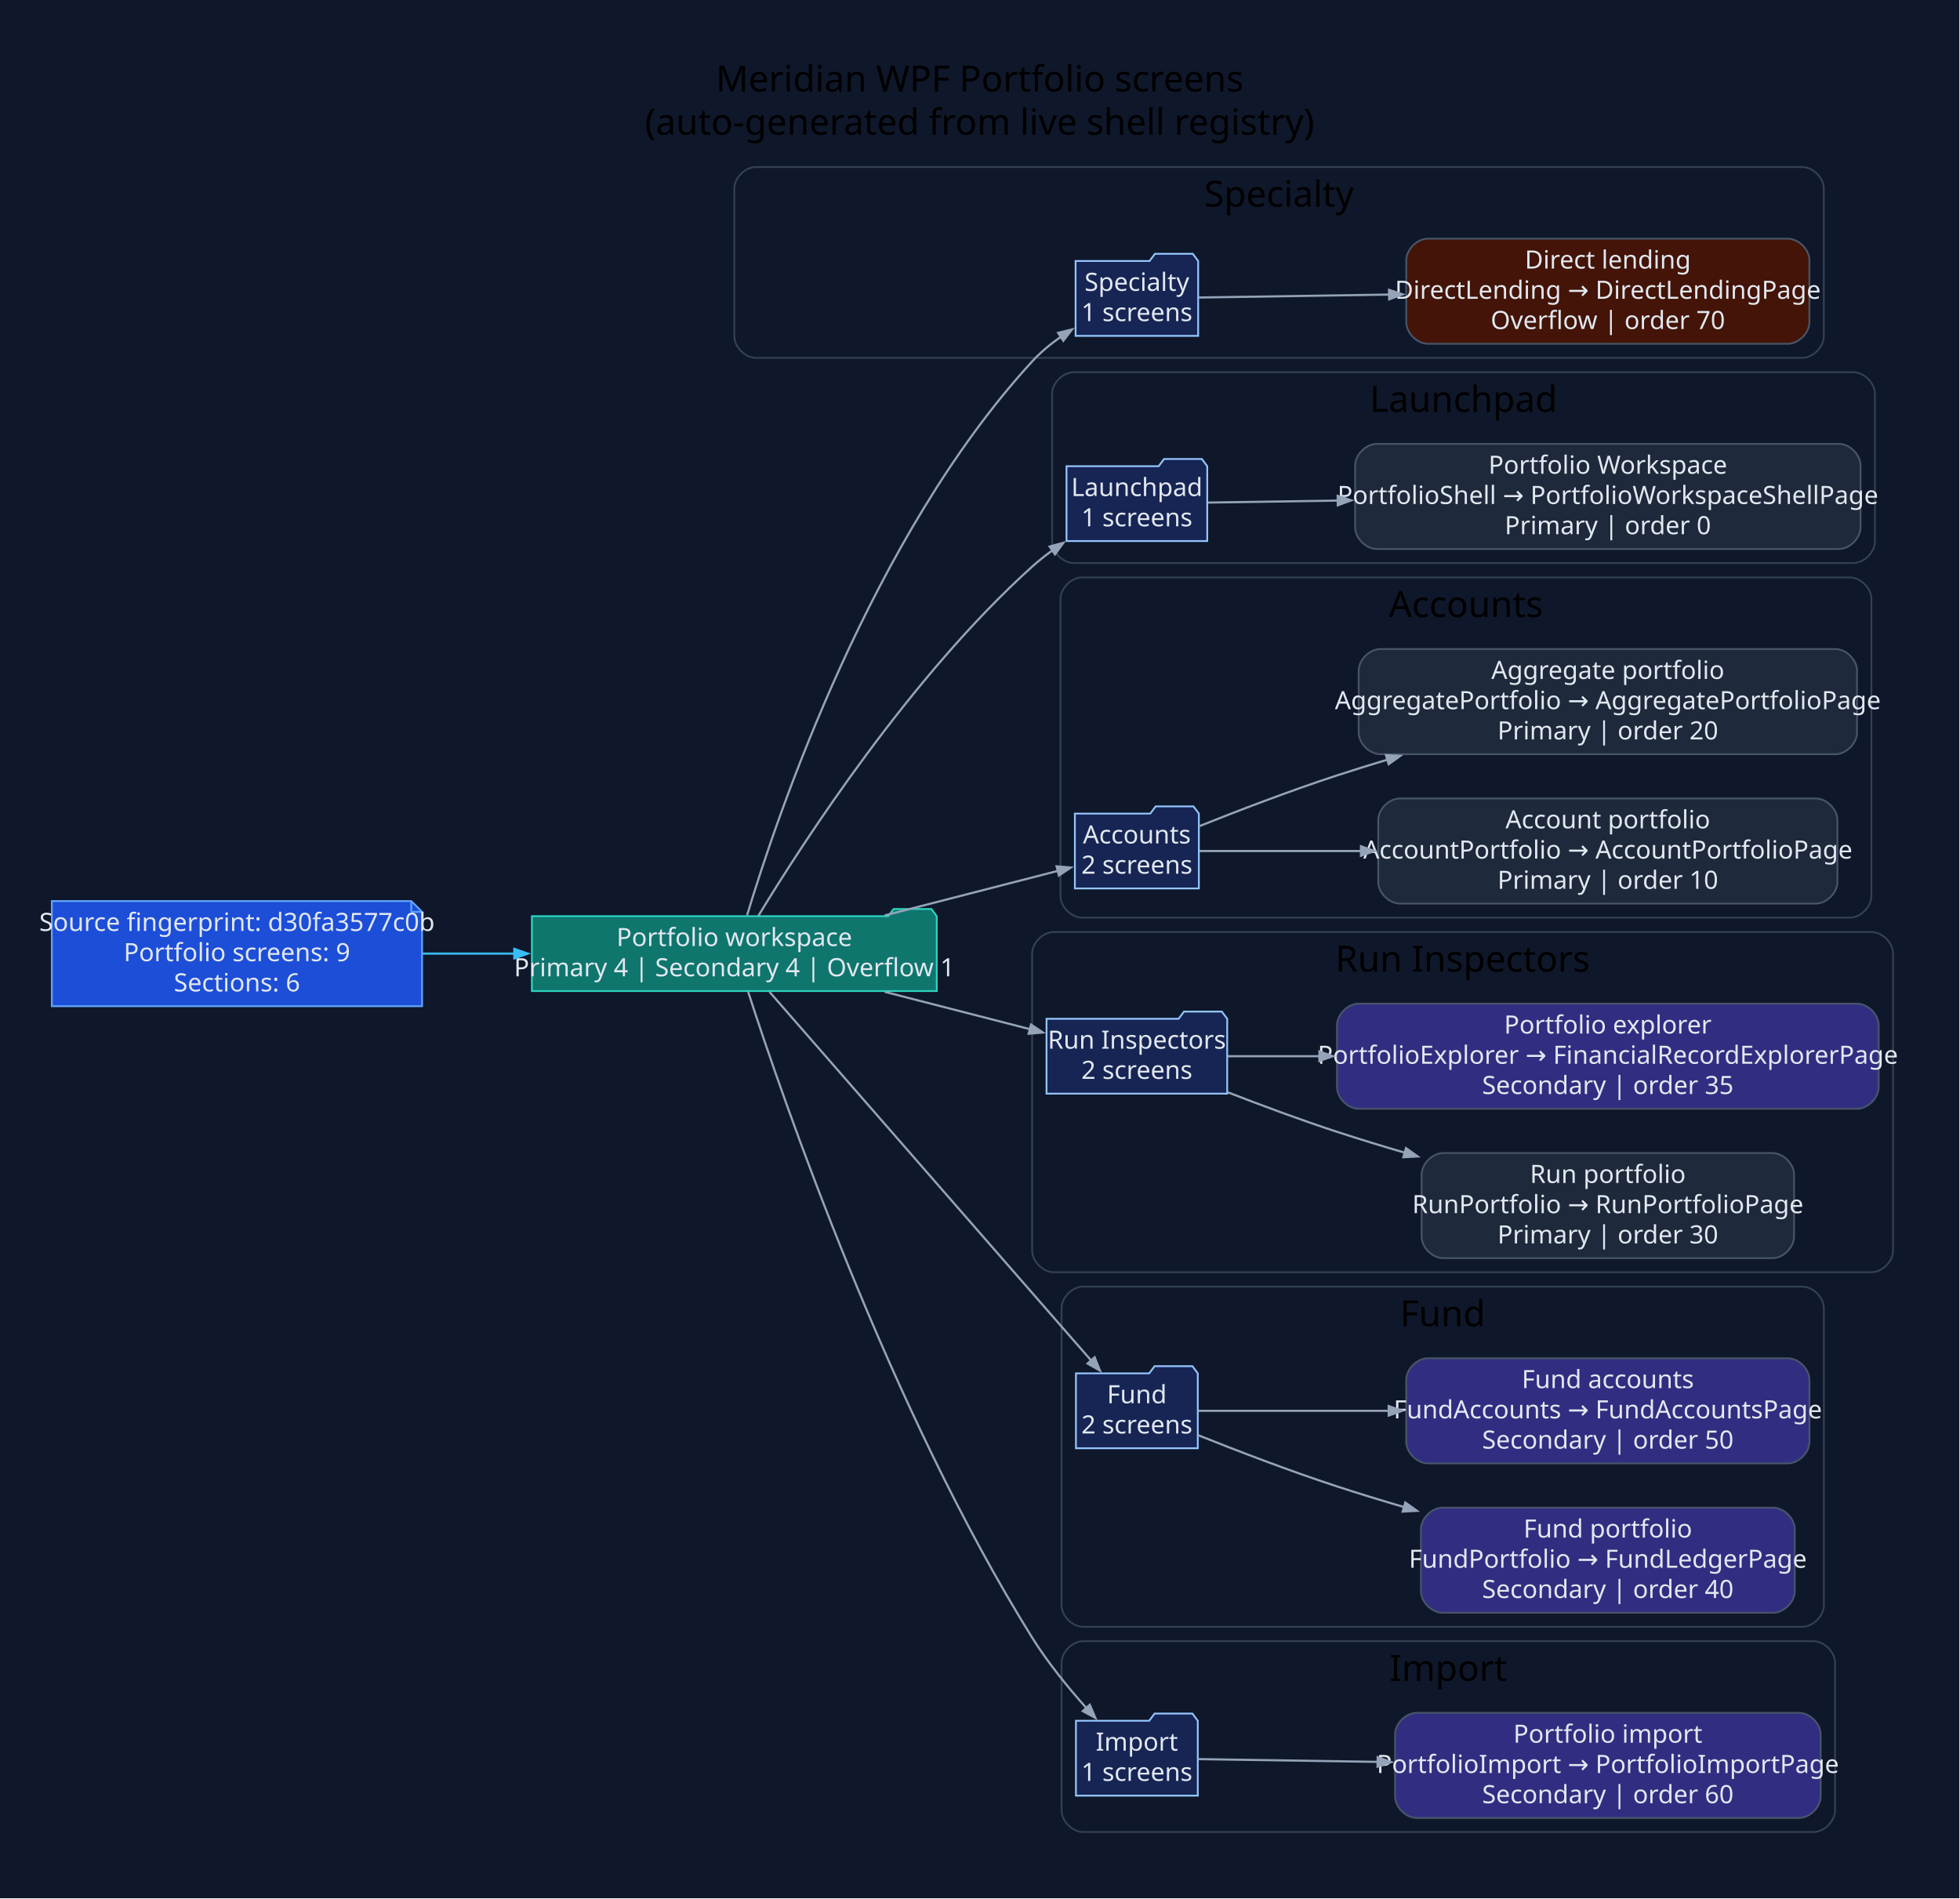
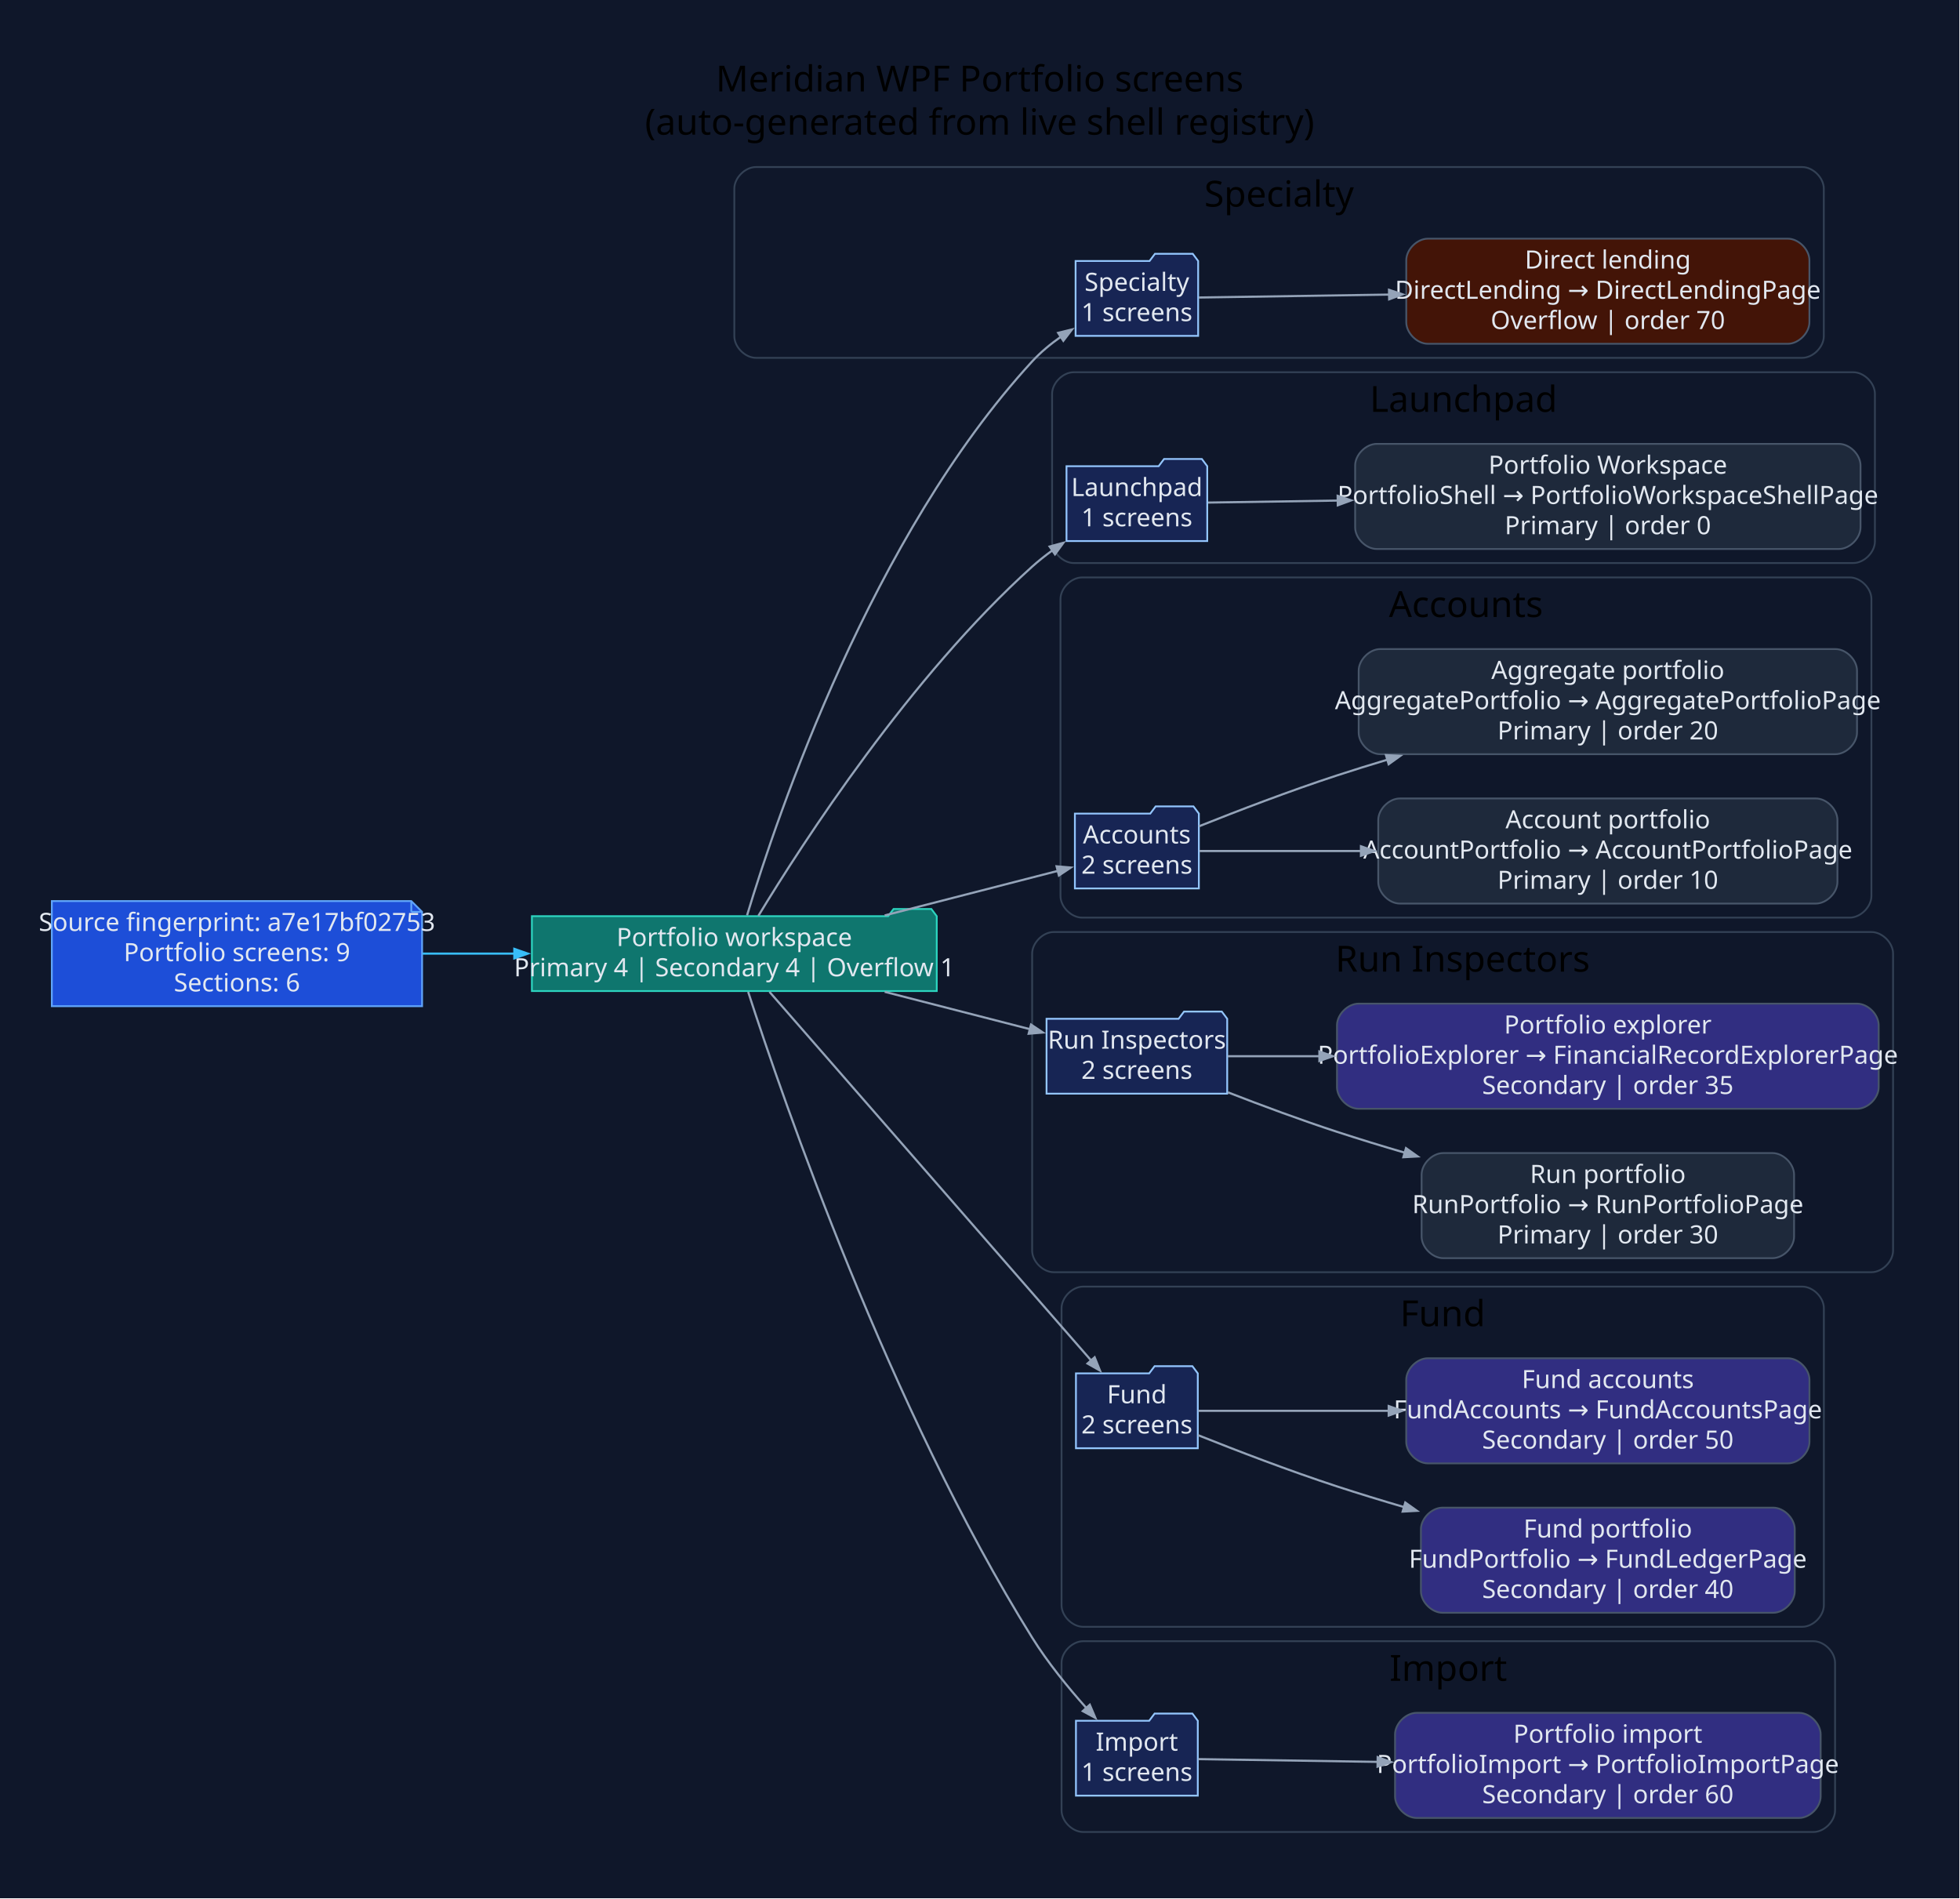
<svg xmlns="http://www.w3.org/2000/svg" width="1089pt" height="1055pt" viewBox="0.00 0.00 1089.00 1055.00">
  <g id="graph0" class="graph" transform="scale(1 1) rotate(0) translate(28.8 1025.8)">
    <polygon fill="#0f172a" stroke="none" points="-28.8,28.8 -28.8,-1025.8 1059.82,-1025.8 1059.82,28.8 -28.8,28.8" />
    <text xml:space="preserve" text-anchor="middle" x="515.51" y="-975" font-family="Segoe UI" font-size="20.00">Meridian WPF Portfolio screens</text>
    <text xml:space="preserve" text-anchor="middle" x="515.51" y="-951" font-family="Segoe UI" font-size="20.00">(auto-generated from live shell registry)</text>
    <g id="clust1" class="cluster">
      <path fill="#0f172a" stroke="#334155" d="M391.2,-827C391.2,-827 972.53,-827 972.53,-827 978.53,-827 984.53,-833 984.53,-839 984.53,-839 984.53,-921 984.53,-921 984.53,-927 978.53,-933 972.53,-933 972.53,-933 391.2,-933 391.2,-933 385.2,-933 379.2,-927 379.2,-921 379.2,-921 379.2,-839 379.2,-839 379.2,-833 385.2,-827 391.2,-827" />
      <text xml:space="preserve" text-anchor="middle" x="681.86" y="-911" font-family="Segoe UI" font-size="20.00">Specialty</text>
    </g>
    <g id="clust2" class="cluster">
      <path fill="#0f172a" stroke="#334155" d="M567.76,-713C567.76,-713 1000.93,-713 1000.93,-713 1006.93,-713 1012.93,-719 1012.93,-725 1012.93,-725 1012.93,-807 1012.93,-807 1012.93,-813 1006.93,-819 1000.93,-819 1000.93,-819 567.76,-819 567.76,-819 561.76,-819 555.76,-813 555.76,-807 555.76,-807 555.76,-725 555.76,-725 555.76,-719 561.76,-713 567.76,-713" />
      <text xml:space="preserve" text-anchor="middle" x="784.35" y="-797" font-family="Segoe UI" font-size="20.00">Launchpad</text>
    </g>
    <g id="clust3" class="cluster">
      <path fill="#0f172a" stroke="#334155" d="M572.42,-516C572.42,-516 998.98,-516 998.98,-516 1004.98,-516 1010.98,-522 1010.98,-528 1010.98,-528 1010.98,-693 1010.98,-693 1010.98,-699 1004.98,-705 998.98,-705 998.98,-705 572.42,-705 572.42,-705 566.42,-705 560.42,-699 560.42,-693 560.42,-693 560.42,-528 560.42,-528 560.42,-522 566.42,-516 572.42,-516" />
      <text xml:space="preserve" text-anchor="middle" x="785.7" y="-683" font-family="Segoe UI" font-size="20.00">Accounts</text>
    </g>
    <g id="clust4" class="cluster">
      <path fill="#0f172a" stroke="#334155" d="M556.67,-319C556.67,-319 1011.02,-319 1011.02,-319 1017.02,-319 1023.02,-325 1023.02,-331 1023.02,-331 1023.02,-496 1023.02,-496 1023.02,-502 1017.02,-508 1011.02,-508 1011.02,-508 556.67,-508 556.67,-508 550.67,-508 544.67,-502 544.67,-496 544.67,-496 544.67,-331 544.67,-331 544.67,-325 550.67,-319 556.67,-319" />
      <text xml:space="preserve" text-anchor="middle" x="783.85" y="-486" font-family="Segoe UI" font-size="20.00">Run Inspectors</text>
    </g>
    <g id="clust5" class="cluster">
      <path fill="#0f172a" stroke="#334155" d="M573.01,-122C573.01,-122 972.56,-122 972.56,-122 978.56,-122 984.56,-128 984.56,-134 984.56,-134 984.56,-299 984.56,-299 984.56,-305 978.56,-311 972.56,-311 972.56,-311 573.01,-311 573.01,-311 567.01,-311 561.01,-305 561.01,-299 561.01,-299 561.01,-134 561.01,-134 561.01,-128 567.01,-122 573.01,-122" />
      <text xml:space="preserve" text-anchor="middle" x="772.78" y="-289" font-family="Segoe UI" font-size="20.00">Fund</text>
    </g>
    <g id="clust6" class="cluster">
      <path fill="#0f172a" stroke="#334155" d="M573.01,-8C573.01,-8 978.78,-8 978.78,-8 984.78,-8 990.78,-14 990.78,-20 990.78,-20 990.78,-102 990.78,-102 990.78,-108 984.78,-114 978.78,-114 978.78,-114 573.01,-114 573.01,-114 567.01,-114 561.01,-108 561.01,-102 561.01,-102 561.01,-20 561.01,-20 561.01,-14 567.01,-8 573.01,-8" />
      <text xml:space="preserve" text-anchor="middle" x="775.89" y="-92" font-family="Segoe UI" font-size="20.00">Import</text>
    </g>
    <g id="node1" class="node">
      <polygon fill="#1d4ed8" stroke="#60a5fa" points="199.72,-525.2 0,-525.2 0,-466.8 205.72,-466.8 205.72,-519.2 199.72,-525.2" />
      <polyline fill="none" stroke="#60a5fa" points="199.72,-525.2 199.72,-519.2" />
      <polyline fill="none" stroke="#60a5fa" points="205.72,-519.2 199.72,-519.2" />
-       <text xml:space="preserve" text-anchor="middle" x="102.86" y="-508.6" font-family="Segoe UI" font-size="14.00" fill="#e2e8f0">Source fingerprint: d30fa3577c0b</text>
+       <text xml:space="preserve" text-anchor="middle" x="102.86" y="-508.6" font-family="Segoe UI" font-size="14.00" fill="#e2e8f0">Source fingerprint: a7e17bf02753</text>
      <text xml:space="preserve" text-anchor="middle" x="102.86" y="-491.8" font-family="Segoe UI" font-size="14.00" fill="#e2e8f0">Portfolio screens: 9</text>
      <text xml:space="preserve" text-anchor="middle" x="102.86" y="-475" font-family="Segoe UI" font-size="14.00" fill="#e2e8f0">Sections: 6</text>
    </g>
    <g id="node2" class="node">
      <polygon fill="#0f766e" stroke="#2dd4bf" points="491.67,-516.8 488.67,-520.8 467.67,-520.8 464.67,-516.8 266.72,-516.8 266.72,-475.2 491.67,-475.2 491.67,-516.8" />
      <text xml:space="preserve" text-anchor="middle" x="379.2" y="-500.2" font-family="Segoe UI" font-size="14.00" fill="#e2e8f0">Portfolio workspace</text>
      <text xml:space="preserve" text-anchor="middle" x="379.2" y="-483.4" font-family="Segoe UI" font-size="14.00" fill="#e2e8f0">Primary 4 | Secondary 4 | Overflow 1</text>
    </g>
    <g id="edge1" class="edge">
      <path fill="none" stroke="#38bdf8" stroke-width="1.2" d="M206.01,-496C222.75,-496 240.23,-496 257.36,-496" />
      <polygon fill="#38bdf8" stroke="#38bdf8" stroke-width="1.2" points="256.97,-498.63 264.47,-496 256.97,-493.38 256.97,-498.63" />
    </g>
    <g id="node3" class="node">
      <polygon fill="#172554" stroke="#93c5fd" points="636.91,-880.8 633.91,-884.8 612.91,-884.8 609.91,-880.8 568.81,-880.8 568.81,-839.2 636.91,-839.2 636.91,-880.8" />
      <text xml:space="preserve" text-anchor="middle" x="602.86" y="-864.2" font-family="Segoe UI" font-size="14.00" fill="#e2e8f0">Specialty</text>
      <text xml:space="preserve" text-anchor="middle" x="602.86" y="-847.4" font-family="Segoe UI" font-size="14.00" fill="#e2e8f0">1 screens</text>
    </g>
    <g id="edge2" class="edge">
      <path fill="none" stroke="#94a3b8" stroke-width="1.2" d="M386.27,-517.25C403.17,-573.36 455.5,-727.85 544.67,-825 549.38,-830.13 555,-834.77 560.86,-838.87" />
      <polygon fill="#94a3b8" stroke="#94a3b8" stroke-width="1.2" points="559.12,-840.87 566.83,-842.78 562,-836.47 559.12,-840.87" />
    </g>
    <g id="node5" class="node">
      <polygon fill="#172554" stroke="#93c5fd" points="641.96,-766.8 638.96,-770.8 617.96,-770.8 614.96,-766.8 563.76,-766.8 563.76,-725.2 641.96,-725.2 641.96,-766.8" />
      <text xml:space="preserve" text-anchor="middle" x="602.86" y="-750.2" font-family="Segoe UI" font-size="14.00" fill="#e2e8f0">Launchpad</text>
      <text xml:space="preserve" text-anchor="middle" x="602.86" y="-733.4" font-family="Segoe UI" font-size="14.00" fill="#e2e8f0">1 screens</text>
    </g>
    <g id="edge4" class="edge">
      <path fill="none" stroke="#94a3b8" stroke-width="1.2" d="M392.55,-516.98C417.41,-557.97 476.95,-649.96 544.67,-711 548.15,-714.13 551.95,-717.15 555.88,-720" />
      <polygon fill="#94a3b8" stroke="#94a3b8" stroke-width="1.2" points="554.38,-722.16 562.05,-724.25 557.36,-717.84 554.38,-722.16" />
    </g>
    <g id="node7" class="node">
      <polygon fill="#172554" stroke="#93c5fd" points="637.3,-573.8 634.3,-577.8 613.3,-577.8 610.3,-573.8 568.42,-573.8 568.42,-532.2 637.3,-532.2 637.3,-573.8" />
      <text xml:space="preserve" text-anchor="middle" x="602.86" y="-557.2" font-family="Segoe UI" font-size="14.00" fill="#e2e8f0">Accounts</text>
      <text xml:space="preserve" text-anchor="middle" x="602.86" y="-540.4" font-family="Segoe UI" font-size="14.00" fill="#e2e8f0">2 screens</text>
    </g>
    <g id="edge6" class="edge">
      <path fill="none" stroke="#94a3b8" stroke-width="1.2" d="M462.74,-517.22C495.47,-525.64 531.73,-534.97 559.03,-541.99" />
      <polygon fill="#94a3b8" stroke="#94a3b8" stroke-width="1.2" points="558.25,-544.5 566.16,-543.82 559.55,-539.41 558.25,-544.5" />
    </g>
    <g id="node10" class="node">
      <polygon fill="#172554" stroke="#93c5fd" points="653.05,-459.8 650.05,-463.8 629.05,-463.8 626.05,-459.8 552.67,-459.8 552.67,-418.2 653.05,-418.2 653.05,-459.8" />
      <text xml:space="preserve" text-anchor="middle" x="602.86" y="-443.2" font-family="Segoe UI" font-size="14.00" fill="#e2e8f0">Run Inspectors</text>
      <text xml:space="preserve" text-anchor="middle" x="602.86" y="-426.4" font-family="Segoe UI" font-size="14.00" fill="#e2e8f0">2 screens</text>
    </g>
    <g id="edge9" class="edge">
      <path fill="none" stroke="#94a3b8" stroke-width="1.2" d="M462.74,-474.78C489.6,-467.87 518.83,-460.35 543.54,-454" />
      <polygon fill="#94a3b8" stroke="#94a3b8" stroke-width="1.2" points="544.05,-456.58 550.66,-452.17 542.74,-451.49 544.05,-456.58" />
    </g>
    <g id="node13" class="node">
      <polygon fill="#172554" stroke="#93c5fd" points="636.71,-262.8 633.71,-266.8 612.71,-266.8 609.71,-262.8 569.01,-262.8 569.01,-221.2 636.71,-221.2 636.71,-262.8" />
      <text xml:space="preserve" text-anchor="middle" x="602.86" y="-246.2" font-family="Segoe UI" font-size="14.00" fill="#e2e8f0">Fund</text>
      <text xml:space="preserve" text-anchor="middle" x="602.86" y="-229.4" font-family="Segoe UI" font-size="14.00" fill="#e2e8f0">2 screens</text>
    </g>
    <g id="edge12" class="edge">
      <path fill="none" stroke="#94a3b8" stroke-width="1.2" d="M398.72,-474.78C438.67,-429 532.93,-320.98 577.59,-269.81" />
      <polygon fill="#94a3b8" stroke="#94a3b8" stroke-width="1.2" points="579.4,-271.73 582.36,-264.35 575.45,-268.27 579.4,-271.73" />
    </g>
    <g id="node16" class="node">
      <polygon fill="#172554" stroke="#93c5fd" points="636.71,-69.8 633.71,-73.8 612.71,-73.8 609.71,-69.8 569.01,-69.8 569.01,-28.2 636.71,-28.2 636.71,-69.8" />
      <text xml:space="preserve" text-anchor="middle" x="602.86" y="-53.2" font-family="Segoe UI" font-size="14.00" fill="#e2e8f0">Import</text>
      <text xml:space="preserve" text-anchor="middle" x="602.86" y="-36.4" font-family="Segoe UI" font-size="14.00" fill="#e2e8f0">1 screens</text>
    </g>
    <g id="edge15" class="edge">
      <path fill="none" stroke="#94a3b8" stroke-width="1.2" d="M386.89,-474.74C406.14,-415.27 465.37,-243.19 544.67,-116 553.25,-102.24 564.53,-88.39 574.8,-76.88" />
      <polygon fill="#94a3b8" stroke="#94a3b8" stroke-width="1.2" points="576.7,-78.7 579.81,-71.38 572.82,-75.16 576.7,-78.7" />
    </g>
    <g id="node4" class="node">
      <path fill="#431407" stroke="#475569" d="M964.53,-893.2C964.53,-893.2 764.54,-893.2 764.54,-893.2 758.54,-893.2 752.54,-887.2 752.54,-881.2 752.54,-881.2 752.54,-846.8 752.54,-846.8 752.54,-840.8 758.54,-834.8 764.54,-834.8 764.54,-834.8 964.53,-834.8 964.53,-834.8 970.53,-834.8 976.53,-840.8 976.53,-846.8 976.53,-846.8 976.53,-881.2 976.53,-881.2 976.53,-887.2 970.53,-893.2 964.53,-893.2" />
      <text xml:space="preserve" text-anchor="middle" x="864.54" y="-876.6" font-family="Segoe UI" font-size="14.00" fill="#e2e8f0">Direct lending</text>
      <text xml:space="preserve" text-anchor="middle" x="864.54" y="-859.8" font-family="Segoe UI" font-size="14.00" fill="#e2e8f0">DirectLending → DirectLendingPage</text>
      <text xml:space="preserve" text-anchor="middle" x="864.54" y="-843" font-family="Segoe UI" font-size="14.00" fill="#e2e8f0">Overflow | order 70</text>
    </g>
    <g id="edge3" class="edge">
      <path fill="none" stroke="#94a3b8" stroke-width="1.2" d="M637.28,-860.51C664.35,-860.93 704.24,-861.55 743.02,-862.14" />
      <polygon fill="#94a3b8" stroke="#94a3b8" stroke-width="1.2" points="742.96,-864.77 750.5,-862.26 743.04,-859.52 742.96,-864.77" />
    </g>
    <g id="node6" class="node">
      <path fill="#1e293b" stroke="#475569" d="M992.93,-779.2C992.93,-779.2 736.14,-779.2 736.14,-779.2 730.14,-779.2 724.14,-773.2 724.14,-767.2 724.14,-767.2 724.14,-732.8 724.14,-732.8 724.14,-726.8 730.14,-720.8 736.14,-720.8 736.14,-720.8 992.93,-720.8 992.93,-720.8 998.93,-720.8 1004.93,-726.8 1004.93,-732.8 1004.93,-732.8 1004.93,-767.2 1004.93,-767.2 1004.93,-773.2 998.93,-779.2 992.93,-779.2" />
      <text xml:space="preserve" text-anchor="middle" x="864.54" y="-762.6" font-family="Segoe UI" font-size="14.00" fill="#e2e8f0">Portfolio Workspace</text>
      <text xml:space="preserve" text-anchor="middle" x="864.54" y="-745.8" font-family="Segoe UI" font-size="14.00" fill="#e2e8f0">PortfolioShell → PortfolioWorkspaceShellPage</text>
      <text xml:space="preserve" text-anchor="middle" x="864.54" y="-729" font-family="Segoe UI" font-size="14.00" fill="#e2e8f0">Primary | order 0</text>
    </g>
    <g id="edge5" class="edge">
      <path fill="none" stroke="#94a3b8" stroke-width="1.2" d="M642.46,-746.59C662.32,-746.9 687.95,-747.3 714.68,-747.71" />
      <polygon fill="#94a3b8" stroke="#94a3b8" stroke-width="1.2" points="714.42,-750.33 721.96,-747.82 714.5,-745.08 714.42,-750.33" />
    </g>
    <g id="node8" class="node">
      <path fill="#1e293b" stroke="#475569" d="M980.1,-582.2C980.1,-582.2 748.97,-582.2 748.97,-582.2 742.97,-582.2 736.97,-576.2 736.97,-570.2 736.97,-570.2 736.97,-535.8 736.97,-535.8 736.97,-529.8 742.97,-523.8 748.97,-523.8 748.97,-523.8 980.1,-523.8 980.1,-523.8 986.1,-523.8 992.1,-529.8 992.1,-535.8 992.1,-535.8 992.1,-570.2 992.1,-570.2 992.1,-576.2 986.1,-582.2 980.1,-582.2" />
      <text xml:space="preserve" text-anchor="middle" x="864.54" y="-565.6" font-family="Segoe UI" font-size="14.00" fill="#e2e8f0">Account portfolio</text>
      <text xml:space="preserve" text-anchor="middle" x="864.54" y="-548.8" font-family="Segoe UI" font-size="14.00" fill="#e2e8f0">AccountPortfolio → AccountPortfolioPage</text>
      <text xml:space="preserve" text-anchor="middle" x="864.54" y="-532" font-family="Segoe UI" font-size="14.00" fill="#e2e8f0">Primary | order 10</text>
    </g>
    <g id="edge7" class="edge">
      <path fill="none" stroke="#94a3b8" stroke-width="1.2" d="M637.54,-553C661.04,-553 694.09,-553 727.68,-553" />
      <polygon fill="#94a3b8" stroke="#94a3b8" stroke-width="1.2" points="727.37,-555.63 734.87,-553 727.37,-550.38 727.37,-555.63" />
    </g>
    <g id="node9" class="node">
      <path fill="#1e293b" stroke="#475569" d="M990.98,-665.2C990.98,-665.2 738.1,-665.2 738.1,-665.2 732.1,-665.2 726.1,-659.2 726.1,-653.2 726.1,-653.2 726.1,-618.8 726.1,-618.8 726.1,-612.8 732.1,-606.8 738.1,-606.8 738.1,-606.8 990.98,-606.8 990.98,-606.8 996.98,-606.8 1002.98,-612.8 1002.98,-618.8 1002.98,-618.8 1002.98,-653.2 1002.98,-653.2 1002.98,-659.2 996.98,-665.2 990.98,-665.2" />
      <text xml:space="preserve" text-anchor="middle" x="864.54" y="-648.6" font-family="Segoe UI" font-size="14.00" fill="#e2e8f0">Aggregate portfolio</text>
      <text xml:space="preserve" text-anchor="middle" x="864.54" y="-631.8" font-family="Segoe UI" font-size="14.00" fill="#e2e8f0">AggregatePortfolio → AggregatePortfolioPage</text>
      <text xml:space="preserve" text-anchor="middle" x="864.54" y="-615" font-family="Segoe UI" font-size="14.00" fill="#e2e8f0">Primary | order 20</text>
    </g>
    <g id="edge8" class="edge">
      <path fill="none" stroke="#94a3b8" stroke-width="1.2" d="M637.32,-566.72C659,-575.37 687.97,-586.48 714.05,-595 723.15,-597.98 732.62,-600.92 742.17,-603.78" />
      <polygon fill="#94a3b8" stroke="#94a3b8" stroke-width="1.2" points="741.27,-606.25 749.21,-605.86 742.76,-601.22 741.27,-606.25" />
    </g>
    <g id="node11" class="node">
      <path fill="#1e293b" stroke="#475569" d="M956.01,-385.2C956.01,-385.2 773.06,-385.2 773.06,-385.2 767.06,-385.2 761.06,-379.2 761.06,-373.2 761.06,-373.2 761.06,-338.8 761.06,-338.8 761.06,-332.8 767.06,-326.8 773.06,-326.8 773.06,-326.8 956.01,-326.8 956.01,-326.8 962.01,-326.8 968.01,-332.8 968.01,-338.8 968.01,-338.8 968.01,-373.2 968.01,-373.2 968.01,-379.2 962.01,-385.2 956.01,-385.2" />
      <text xml:space="preserve" text-anchor="middle" x="864.54" y="-368.6" font-family="Segoe UI" font-size="14.00" fill="#e2e8f0">Run portfolio</text>
      <text xml:space="preserve" text-anchor="middle" x="864.54" y="-351.8" font-family="Segoe UI" font-size="14.00" fill="#e2e8f0">RunPortfolio → RunPortfolioPage</text>
      <text xml:space="preserve" text-anchor="middle" x="864.54" y="-335" font-family="Segoe UI" font-size="14.00" fill="#e2e8f0">Primary | order 30</text>
    </g>
    <g id="edge10" class="edge">
      <path fill="none" stroke="#94a3b8" stroke-width="1.2" d="M653.41,-418.95C672.25,-411.63 694,-403.55 714.05,-397 726.21,-393.03 739,-389.11 751.78,-385.38" />
      <polygon fill="#94a3b8" stroke="#94a3b8" stroke-width="1.2" points="752.4,-387.93 758.87,-383.33 750.94,-382.89 752.4,-387.93" />
    </g>
    <g id="node12" class="node">
      <path fill="#312e81" stroke="#475569" d="M1003.02,-468.2C1003.02,-468.2 726.05,-468.2 726.05,-468.2 720.05,-468.2 714.05,-462.2 714.05,-456.2 714.05,-456.2 714.05,-421.8 714.05,-421.8 714.05,-415.8 720.05,-409.8 726.05,-409.8 726.05,-409.8 1003.02,-409.8 1003.02,-409.8 1009.02,-409.8 1015.02,-415.8 1015.02,-421.8 1015.02,-421.8 1015.02,-456.2 1015.02,-456.2 1015.02,-462.2 1009.02,-468.2 1003.02,-468.2" />
      <text xml:space="preserve" text-anchor="middle" x="864.54" y="-451.6" font-family="Segoe UI" font-size="14.00" fill="#e2e8f0">Portfolio explorer</text>
      <text xml:space="preserve" text-anchor="middle" x="864.54" y="-434.8" font-family="Segoe UI" font-size="14.00" fill="#e2e8f0">PortfolioExplorer → FinancialRecordExplorerPage</text>
      <text xml:space="preserve" text-anchor="middle" x="864.54" y="-418" font-family="Segoe UI" font-size="14.00" fill="#e2e8f0">Secondary | order 35</text>
    </g>
    <g id="edge11" class="edge">
      <path fill="none" stroke="#94a3b8" stroke-width="1.2" d="M653.31,-439C668.49,-439 686.08,-439 704.5,-439" />
      <polygon fill="#94a3b8" stroke="#94a3b8" stroke-width="1.2" points="704.28,-441.63 711.78,-439 704.28,-436.38 704.28,-441.63" />
    </g>
    <g id="node14" class="node">
      <path fill="#312e81" stroke="#475569" d="M956.39,-188.2C956.39,-188.2 772.68,-188.2 772.68,-188.2 766.68,-188.2 760.68,-182.2 760.68,-176.2 760.68,-176.2 760.68,-141.8 760.68,-141.8 760.68,-135.8 766.68,-129.8 772.68,-129.8 772.68,-129.8 956.39,-129.8 956.39,-129.8 962.39,-129.8 968.39,-135.8 968.39,-141.8 968.39,-141.8 968.39,-176.2 968.39,-176.2 968.39,-182.2 962.39,-188.2 956.39,-188.2" />
      <text xml:space="preserve" text-anchor="middle" x="864.54" y="-171.6" font-family="Segoe UI" font-size="14.00" fill="#e2e8f0">Fund portfolio</text>
      <text xml:space="preserve" text-anchor="middle" x="864.54" y="-154.8" font-family="Segoe UI" font-size="14.00" fill="#e2e8f0">FundPortfolio → FundLedgerPage</text>
      <text xml:space="preserve" text-anchor="middle" x="864.54" y="-138" font-family="Segoe UI" font-size="14.00" fill="#e2e8f0">Secondary | order 40</text>
    </g>
    <g id="edge13" class="edge">
      <path fill="none" stroke="#94a3b8" stroke-width="1.2" d="M636.83,-228.48C658.57,-219.8 687.78,-208.59 714.05,-200 726.1,-196.06 738.78,-192.18 751.45,-188.47" />
      <polygon fill="#94a3b8" stroke="#94a3b8" stroke-width="1.2" points="752,-191.05 758.47,-186.44 750.54,-186.01 752,-191.05" />
    </g>
    <g id="node15" class="node">
      <path fill="#312e81" stroke="#475569" d="M964.56,-271.2C964.56,-271.2 764.52,-271.2 764.52,-271.2 758.52,-271.2 752.52,-265.2 752.52,-259.2 752.52,-259.2 752.52,-224.8 752.52,-224.8 752.52,-218.8 758.52,-212.8 764.52,-212.8 764.52,-212.8 964.56,-212.8 964.56,-212.8 970.56,-212.8 976.56,-218.8 976.56,-224.8 976.56,-224.8 976.56,-259.2 976.56,-259.2 976.56,-265.2 970.56,-271.2 964.56,-271.2" />
      <text xml:space="preserve" text-anchor="middle" x="864.54" y="-254.6" font-family="Segoe UI" font-size="14.00" fill="#e2e8f0">Fund accounts</text>
      <text xml:space="preserve" text-anchor="middle" x="864.54" y="-237.8" font-family="Segoe UI" font-size="14.00" fill="#e2e8f0">FundAccounts → FundAccountsPage</text>
      <text xml:space="preserve" text-anchor="middle" x="864.54" y="-221" font-family="Segoe UI" font-size="14.00" fill="#e2e8f0">Secondary | order 50</text>
    </g>
    <g id="edge14" class="edge">
      <path fill="none" stroke="#94a3b8" stroke-width="1.2" d="M637.01,-242C664.04,-242 703.96,-242 742.78,-242" />
      <polygon fill="#94a3b8" stroke="#94a3b8" stroke-width="1.2" points="742.78,-244.63 750.28,-242 742.78,-239.38 742.78,-244.63" />
    </g>
    <g id="node17" class="node">
      <path fill="#312e81" stroke="#475569" d="M970.78,-74.2C970.78,-74.2 758.3,-74.2 758.3,-74.2 752.3,-74.2 746.3,-68.2 746.3,-62.2 746.3,-62.2 746.3,-27.8 746.3,-27.8 746.3,-21.8 752.3,-15.8 758.3,-15.8 758.3,-15.8 970.78,-15.8 970.78,-15.8 976.78,-15.8 982.78,-21.8 982.78,-27.8 982.78,-27.8 982.78,-62.2 982.78,-62.2 982.78,-68.2 976.78,-74.2 970.78,-74.2" />
      <text xml:space="preserve" text-anchor="middle" x="864.54" y="-57.6" font-family="Segoe UI" font-size="14.00" fill="#e2e8f0">Portfolio import</text>
      <text xml:space="preserve" text-anchor="middle" x="864.54" y="-40.8" font-family="Segoe UI" font-size="14.00" fill="#e2e8f0">PortfolioImport → PortfolioImportPage</text>
      <text xml:space="preserve" text-anchor="middle" x="864.54" y="-24" font-family="Segoe UI" font-size="14.00" fill="#e2e8f0">Secondary | order 60</text>
    </g>
    <g id="edge16" class="edge">
      <path fill="none" stroke="#94a3b8" stroke-width="1.2" d="M637.01,-48.49C662.71,-48.09 700.06,-47.52 737.05,-46.95" />
      <polygon fill="#94a3b8" stroke="#94a3b8" stroke-width="1.2" points="736.66,-49.58 744.12,-46.84 736.58,-44.33 736.66,-49.58" />
    </g>
  </g>
</svg>
